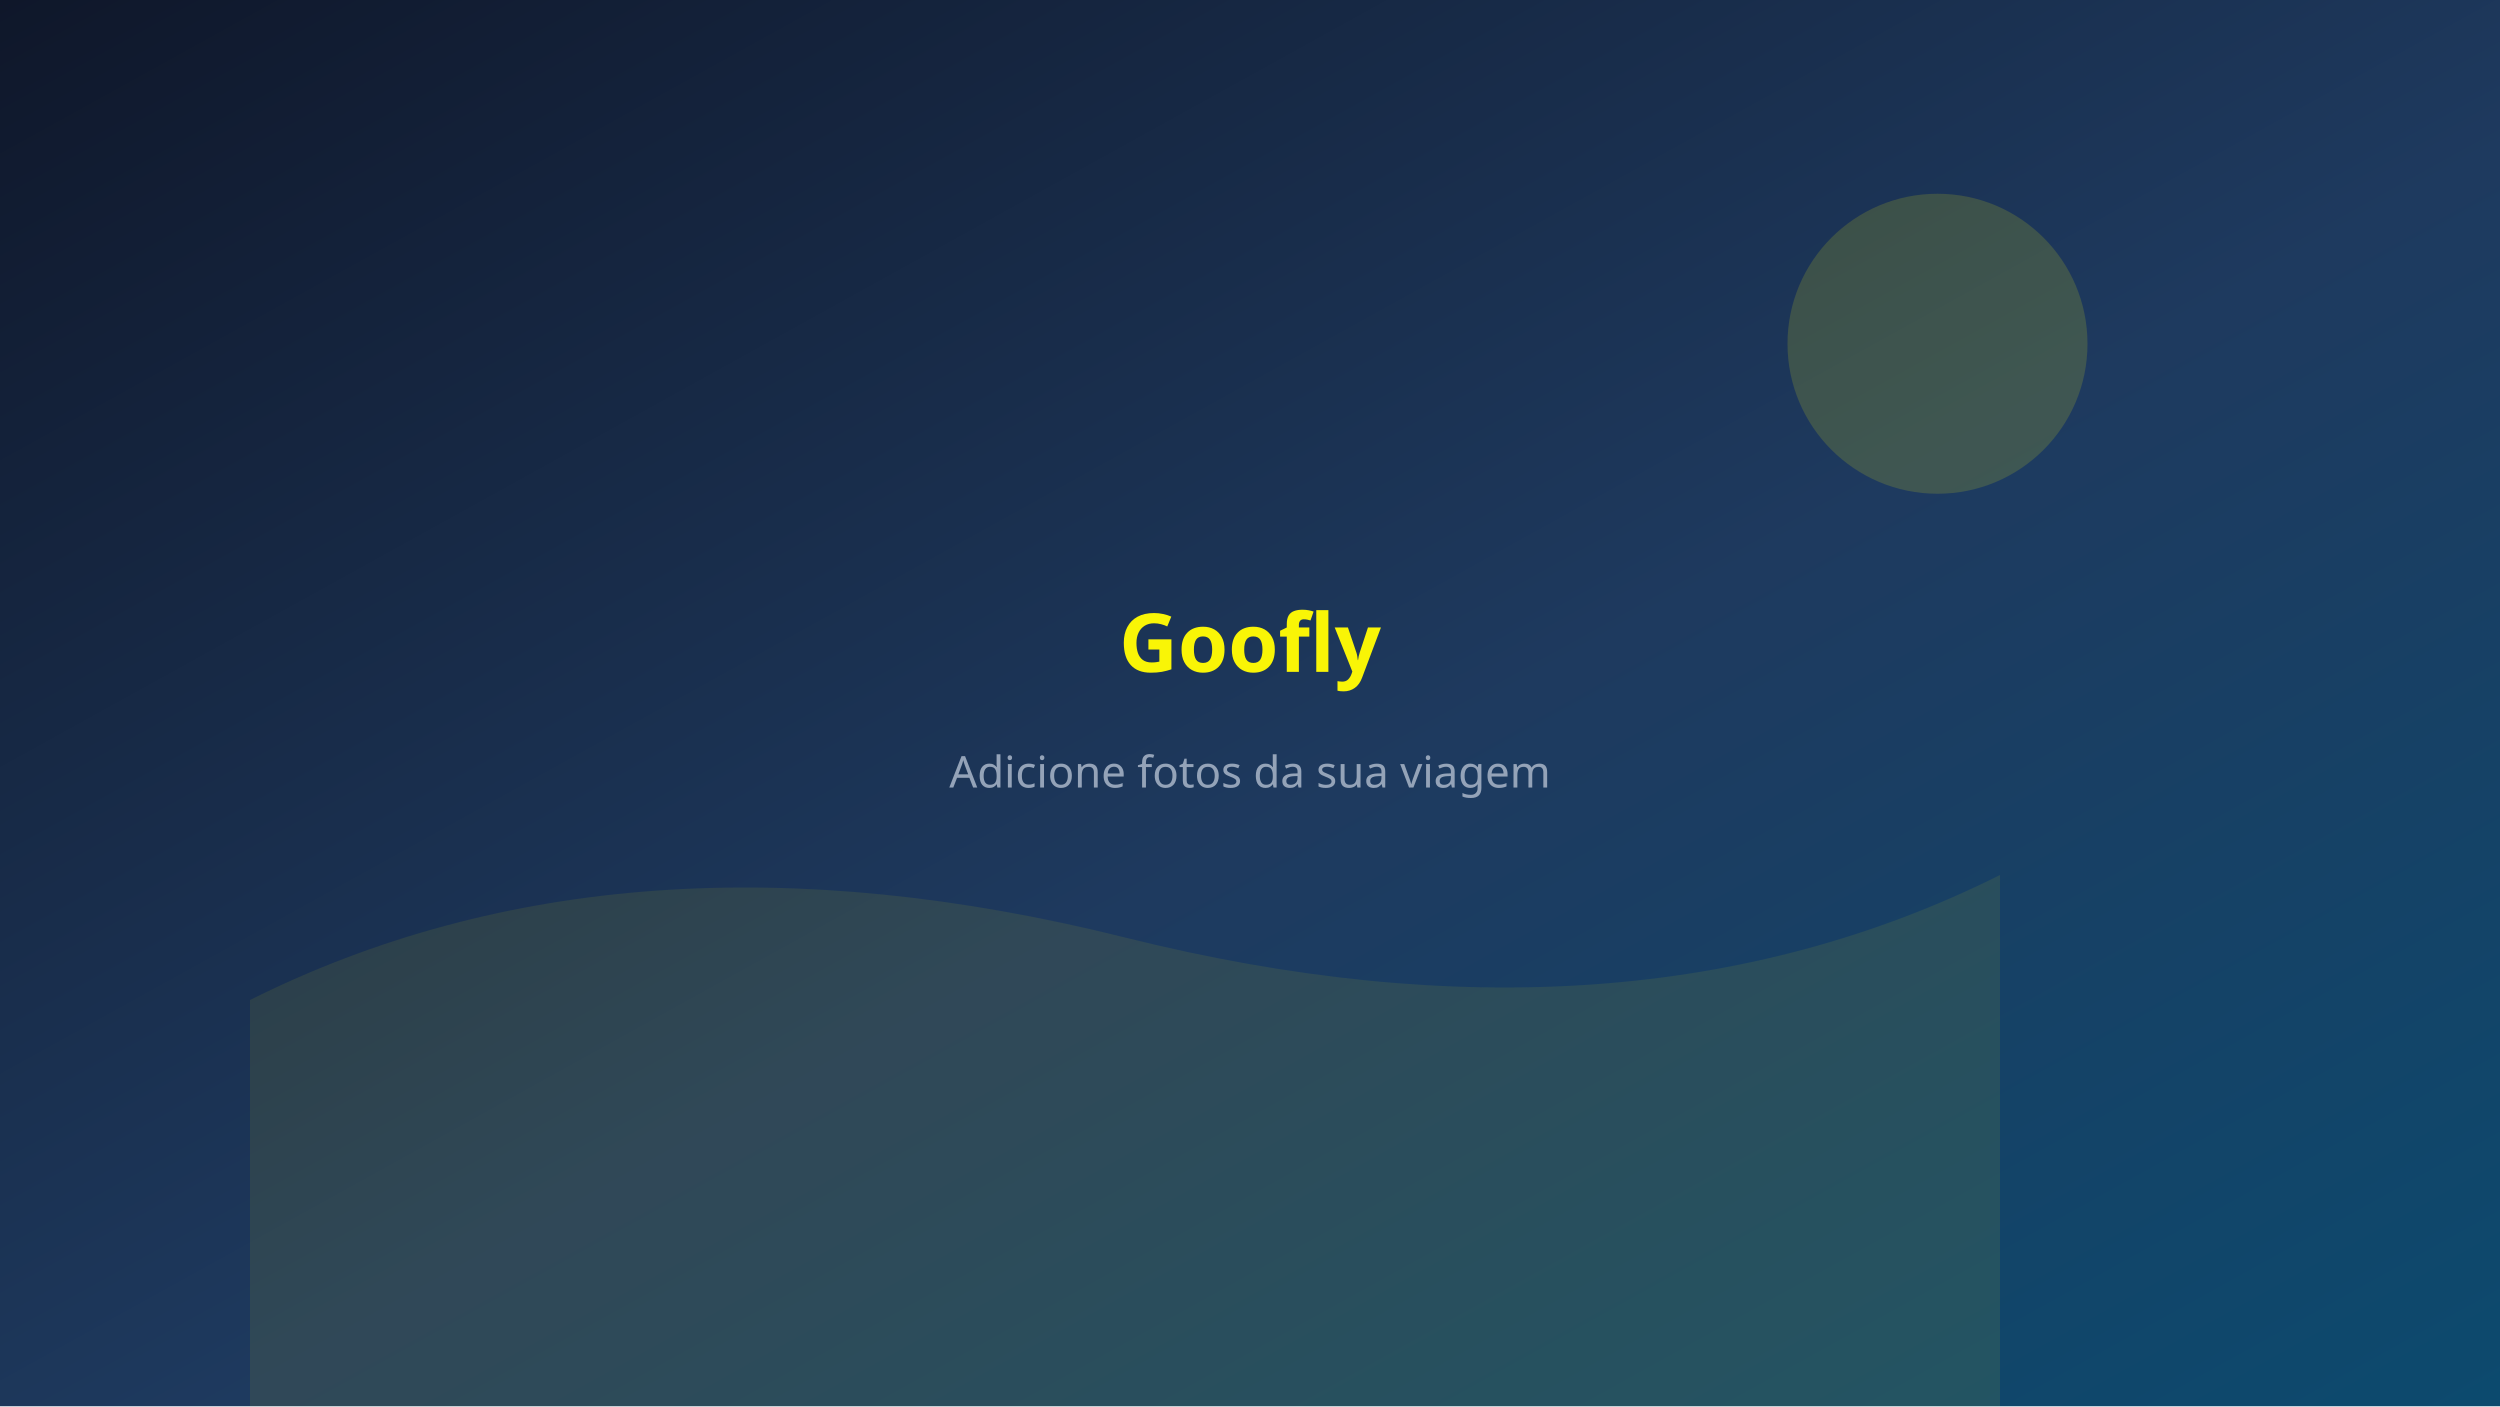
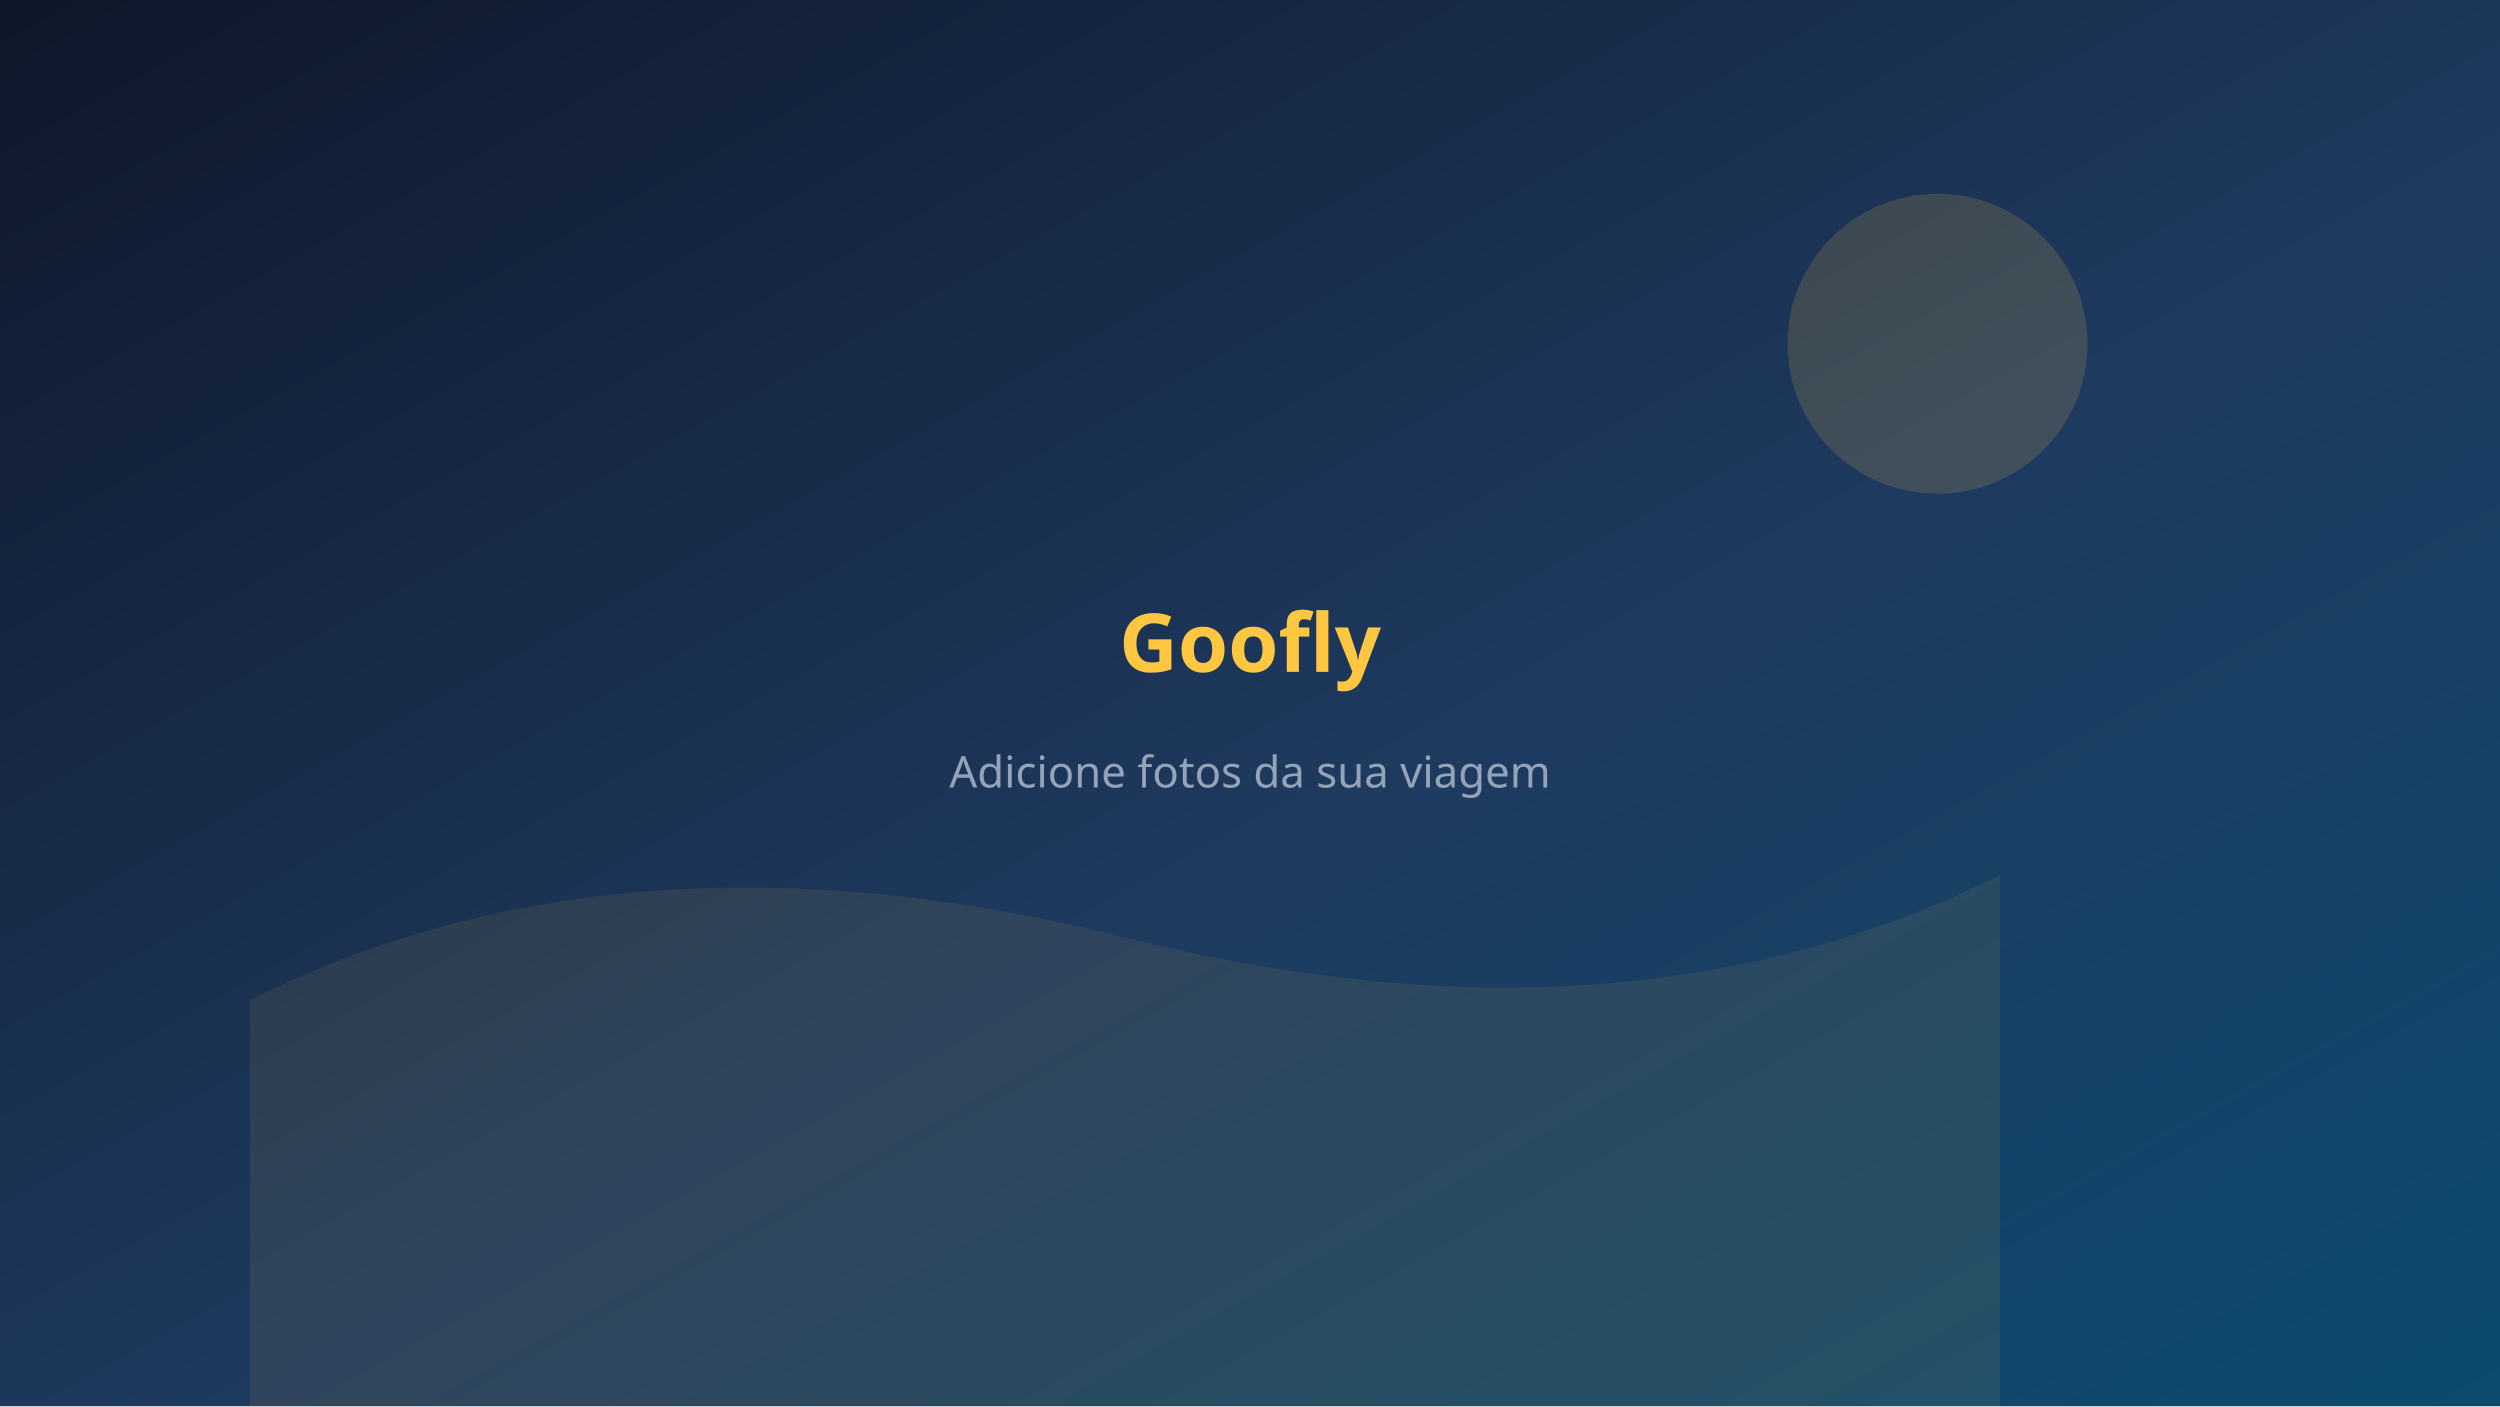
<svg xmlns="http://www.w3.org/2000/svg" width="800" height="450" viewBox="0 0 800 450" role="img" aria-label="Placeholder de viagem">
  <defs>
    <linearGradient id="bg" x1="0" y1="0" x2="1" y2="1">
      <stop offset="0%" stop-color="#0f172a" />
      <stop offset="55%" stop-color="#1e3a5f" />
      <stop offset="100%" stop-color="#0c4a6e" />
    </linearGradient>
  </defs>
  <rect width="800" height="450" fill="url(#bg)" />
-   <circle cx="620" cy="110" r="48" fill="#f9f506" opacity="0.15" />
-   <path d="M80 320 Q200 260 360 300 T640 280 L640 450 L80 450 Z" fill="#f9f506" opacity="0.08" />
-   <text x="400" y="215" text-anchor="middle" fill="#f9f506" font-family="system-ui,sans-serif" font-size="26" font-weight="700">Goofly</text>
+   <circle cx="620" cy="110" r="48" fill="#FEC641" opacity="0.15" />
+   <path d="M80 320 Q200 260 360 300 T640 280 L640 450 L80 450 Z" fill="#FEC641" opacity="0.08" />
+   <text x="400" y="215" text-anchor="middle" fill="#FEC641" font-family="system-ui,sans-serif" font-size="26" font-weight="700">Goofly</text>
  <text x="400" y="252" text-anchor="middle" fill="#94a3b8" font-family="system-ui,sans-serif" font-size="14">Adicione fotos da sua viagem</text>
</svg>
